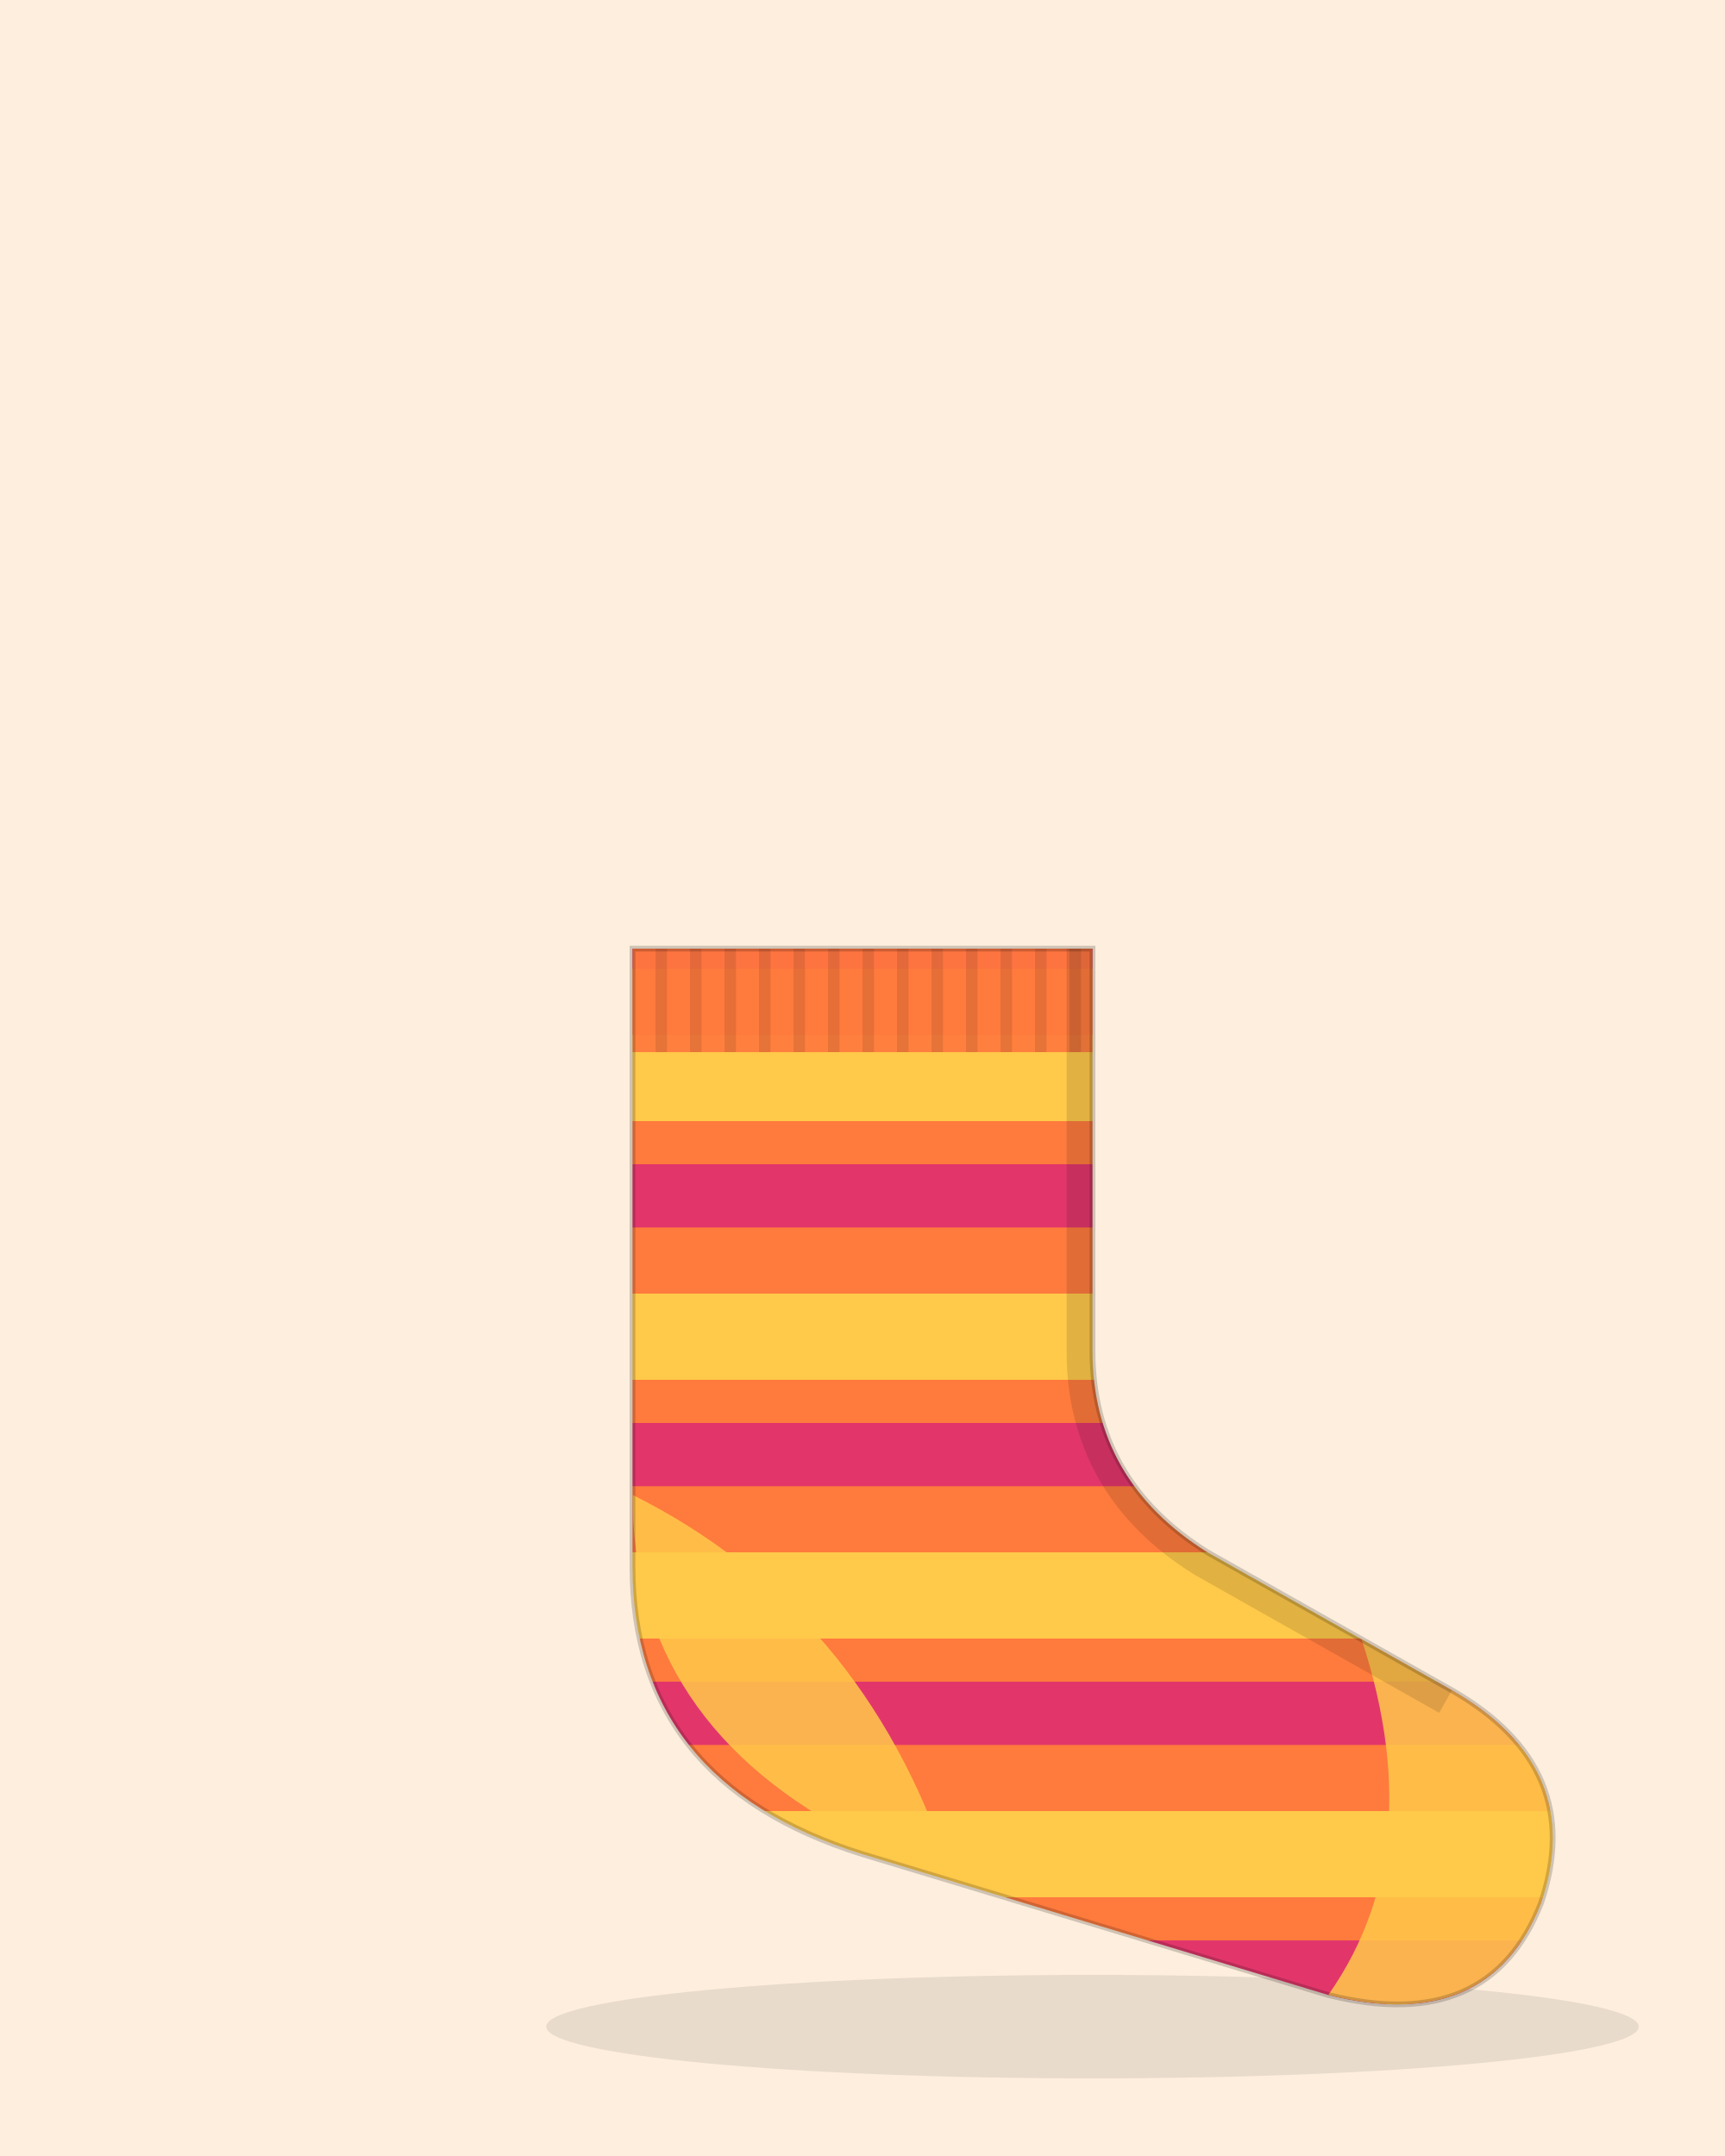
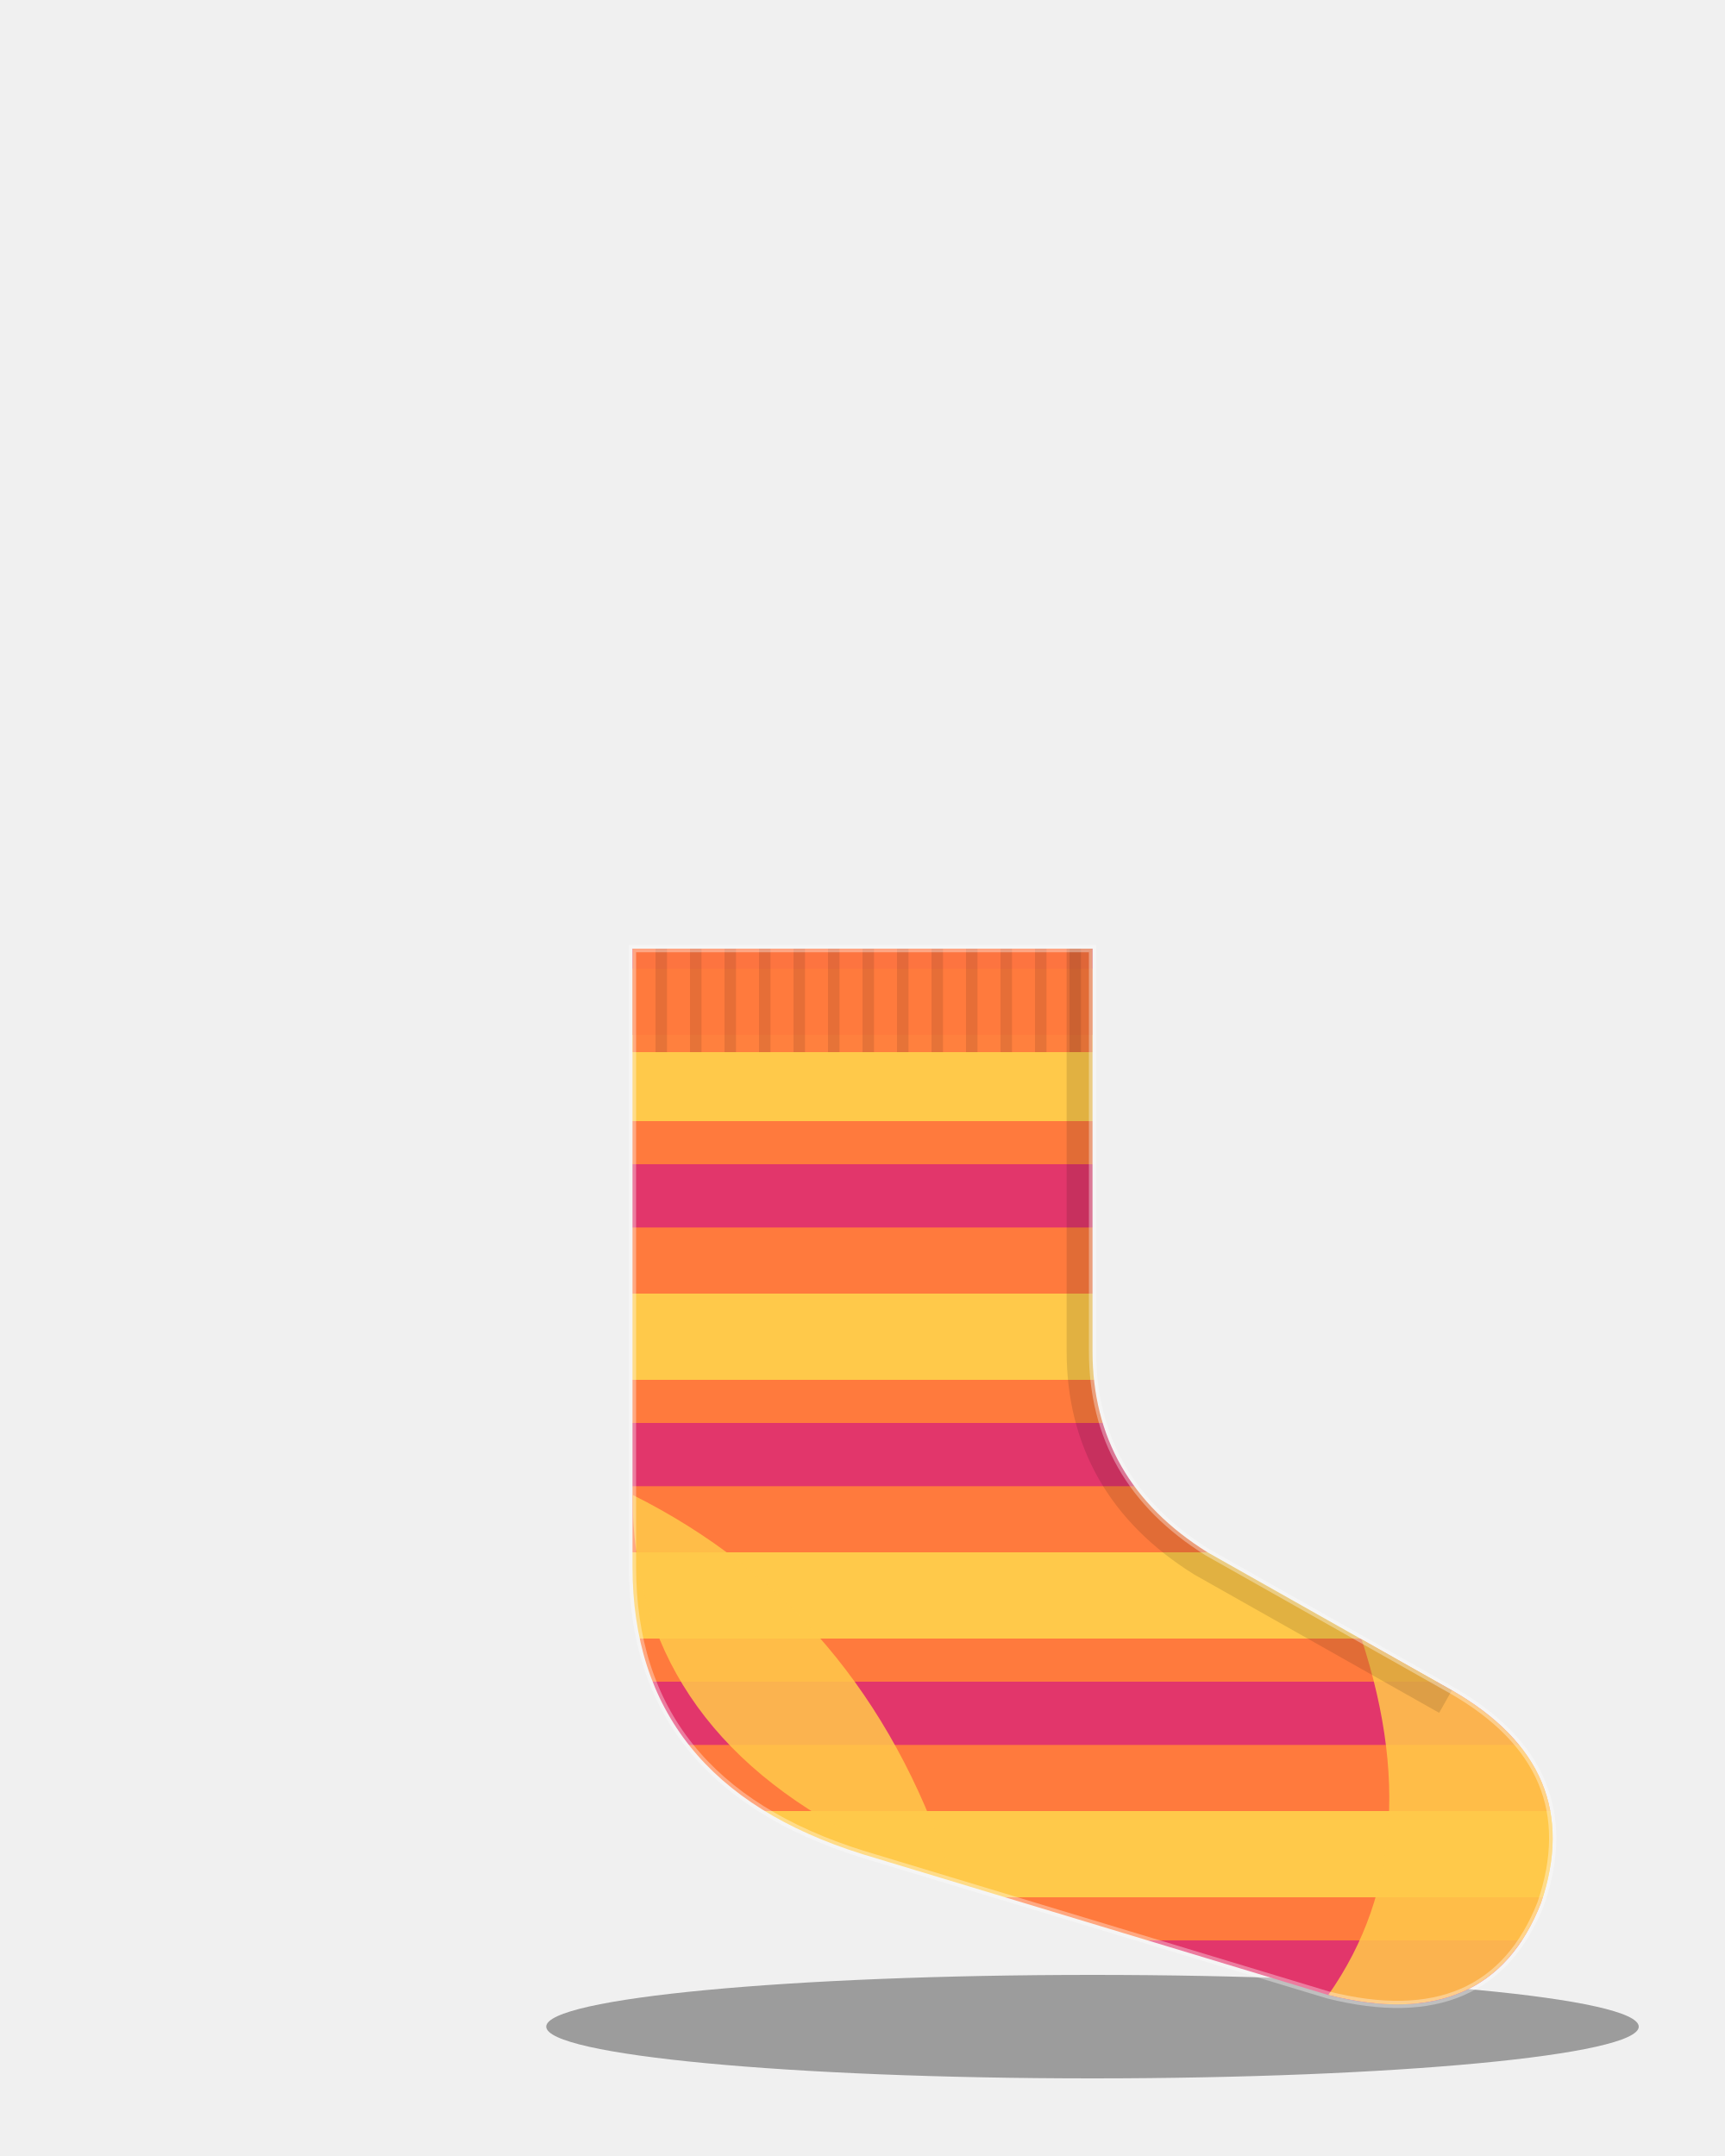
<svg xmlns="http://www.w3.org/2000/svg" viewBox="0 0 600 750" width="600" height="750">
-   <rect width="600" height="750" fill="#fdeedd" />
-   <ellipse cx="380" cy="705" rx="190" ry="18" fill="#000" opacity="0.08" />
+   <ellipse cx="380" cy="705" rx="190" ry="18" fill="#000" opacity="0.35" />
  <defs>
    <pattern id="a-p" width="60" height="90" patternUnits="userSpaceOnUse">
      <rect width="60" height="90" fill="#ff7a3d" />
      <rect y="0" width="60" height="30" fill="#ffc94a" />
      <rect y="45" width="60" height="22" fill="#e2366b" />
    </pattern>
    <clipPath id="a-clip">
      <path d="M220 330 L380 330 L380 470 Q380 515 420 540 L505 588 Q552 615 536 662 Q518 708 462 694 L300 645 Q220 620 220 545 Z" />
    </clipPath>
  </defs>
  <g>
    <path d="M220 330 L380 330 L380 470 Q380 515 420 540 L505 588 Q552 615 536 662 Q518 708 462 694 L300 645 Q220 620 220 545 Z" fill="url(#a-p)" />
    <g clip-path="url(#a-clip)">
      <rect x="220" y="330" width="160" height="36" fill="#ff7a3d" opacity="0.92" />
      <rect x="228" y="330" width="4" height="36" fill="#000" opacity="0.10" />
      <rect x="240" y="330" width="4" height="36" fill="#000" opacity="0.10" />
      <rect x="252" y="330" width="4" height="36" fill="#000" opacity="0.10" />
      <rect x="264" y="330" width="4" height="36" fill="#000" opacity="0.10" />
      <rect x="276" y="330" width="4" height="36" fill="#000" opacity="0.10" />
      <rect x="288" y="330" width="4" height="36" fill="#000" opacity="0.10" />
      <rect x="300" y="330" width="4" height="36" fill="#000" opacity="0.10" />
      <rect x="312" y="330" width="4" height="36" fill="#000" opacity="0.10" />
      <rect x="324" y="330" width="4" height="36" fill="#000" opacity="0.10" />
      <rect x="336" y="330" width="4" height="36" fill="#000" opacity="0.10" />
      <rect x="348" y="330" width="4" height="36" fill="#000" opacity="0.10" />
      <rect x="360" y="330" width="4" height="36" fill="#000" opacity="0.10" />
      <rect x="372" y="330" width="4" height="36" fill="#000" opacity="0.10" />
      <path d="M220 520 Q220 600 300 640 L330 650 Q300 560 220 520 Z" fill="#ffc94a" opacity="0.85" />
      <path d="M470 560 Q560 600 536 662 Q518 708 462 694 Q500 640 470 560 Z" fill="#ffc94a" opacity="0.85" />
      <path d="M380 330 L380 470 Q380 515 420 540 L505 588" fill="none" stroke="#000" stroke-opacity="0.12" stroke-width="18" />
    </g>
-     <path d="M220 330 L380 330 L380 470 Q380 515 420 540 L505 588 Q552 615 536 662 Q518 708 462 694 L300 645 Q220 620 220 545 Z" fill="none" stroke="#000" stroke-opacity="0.18" stroke-width="2" />
+     <path d="M220 330 L380 330 L380 470 Q380 515 420 540 L505 588 Q552 615 536 662 Q518 708 462 694 L300 645 Q220 620 220 545 Z" fill="none" stroke="#fff" stroke-opacity="0.35" stroke-width="2.5" />
  </g>
</svg>
